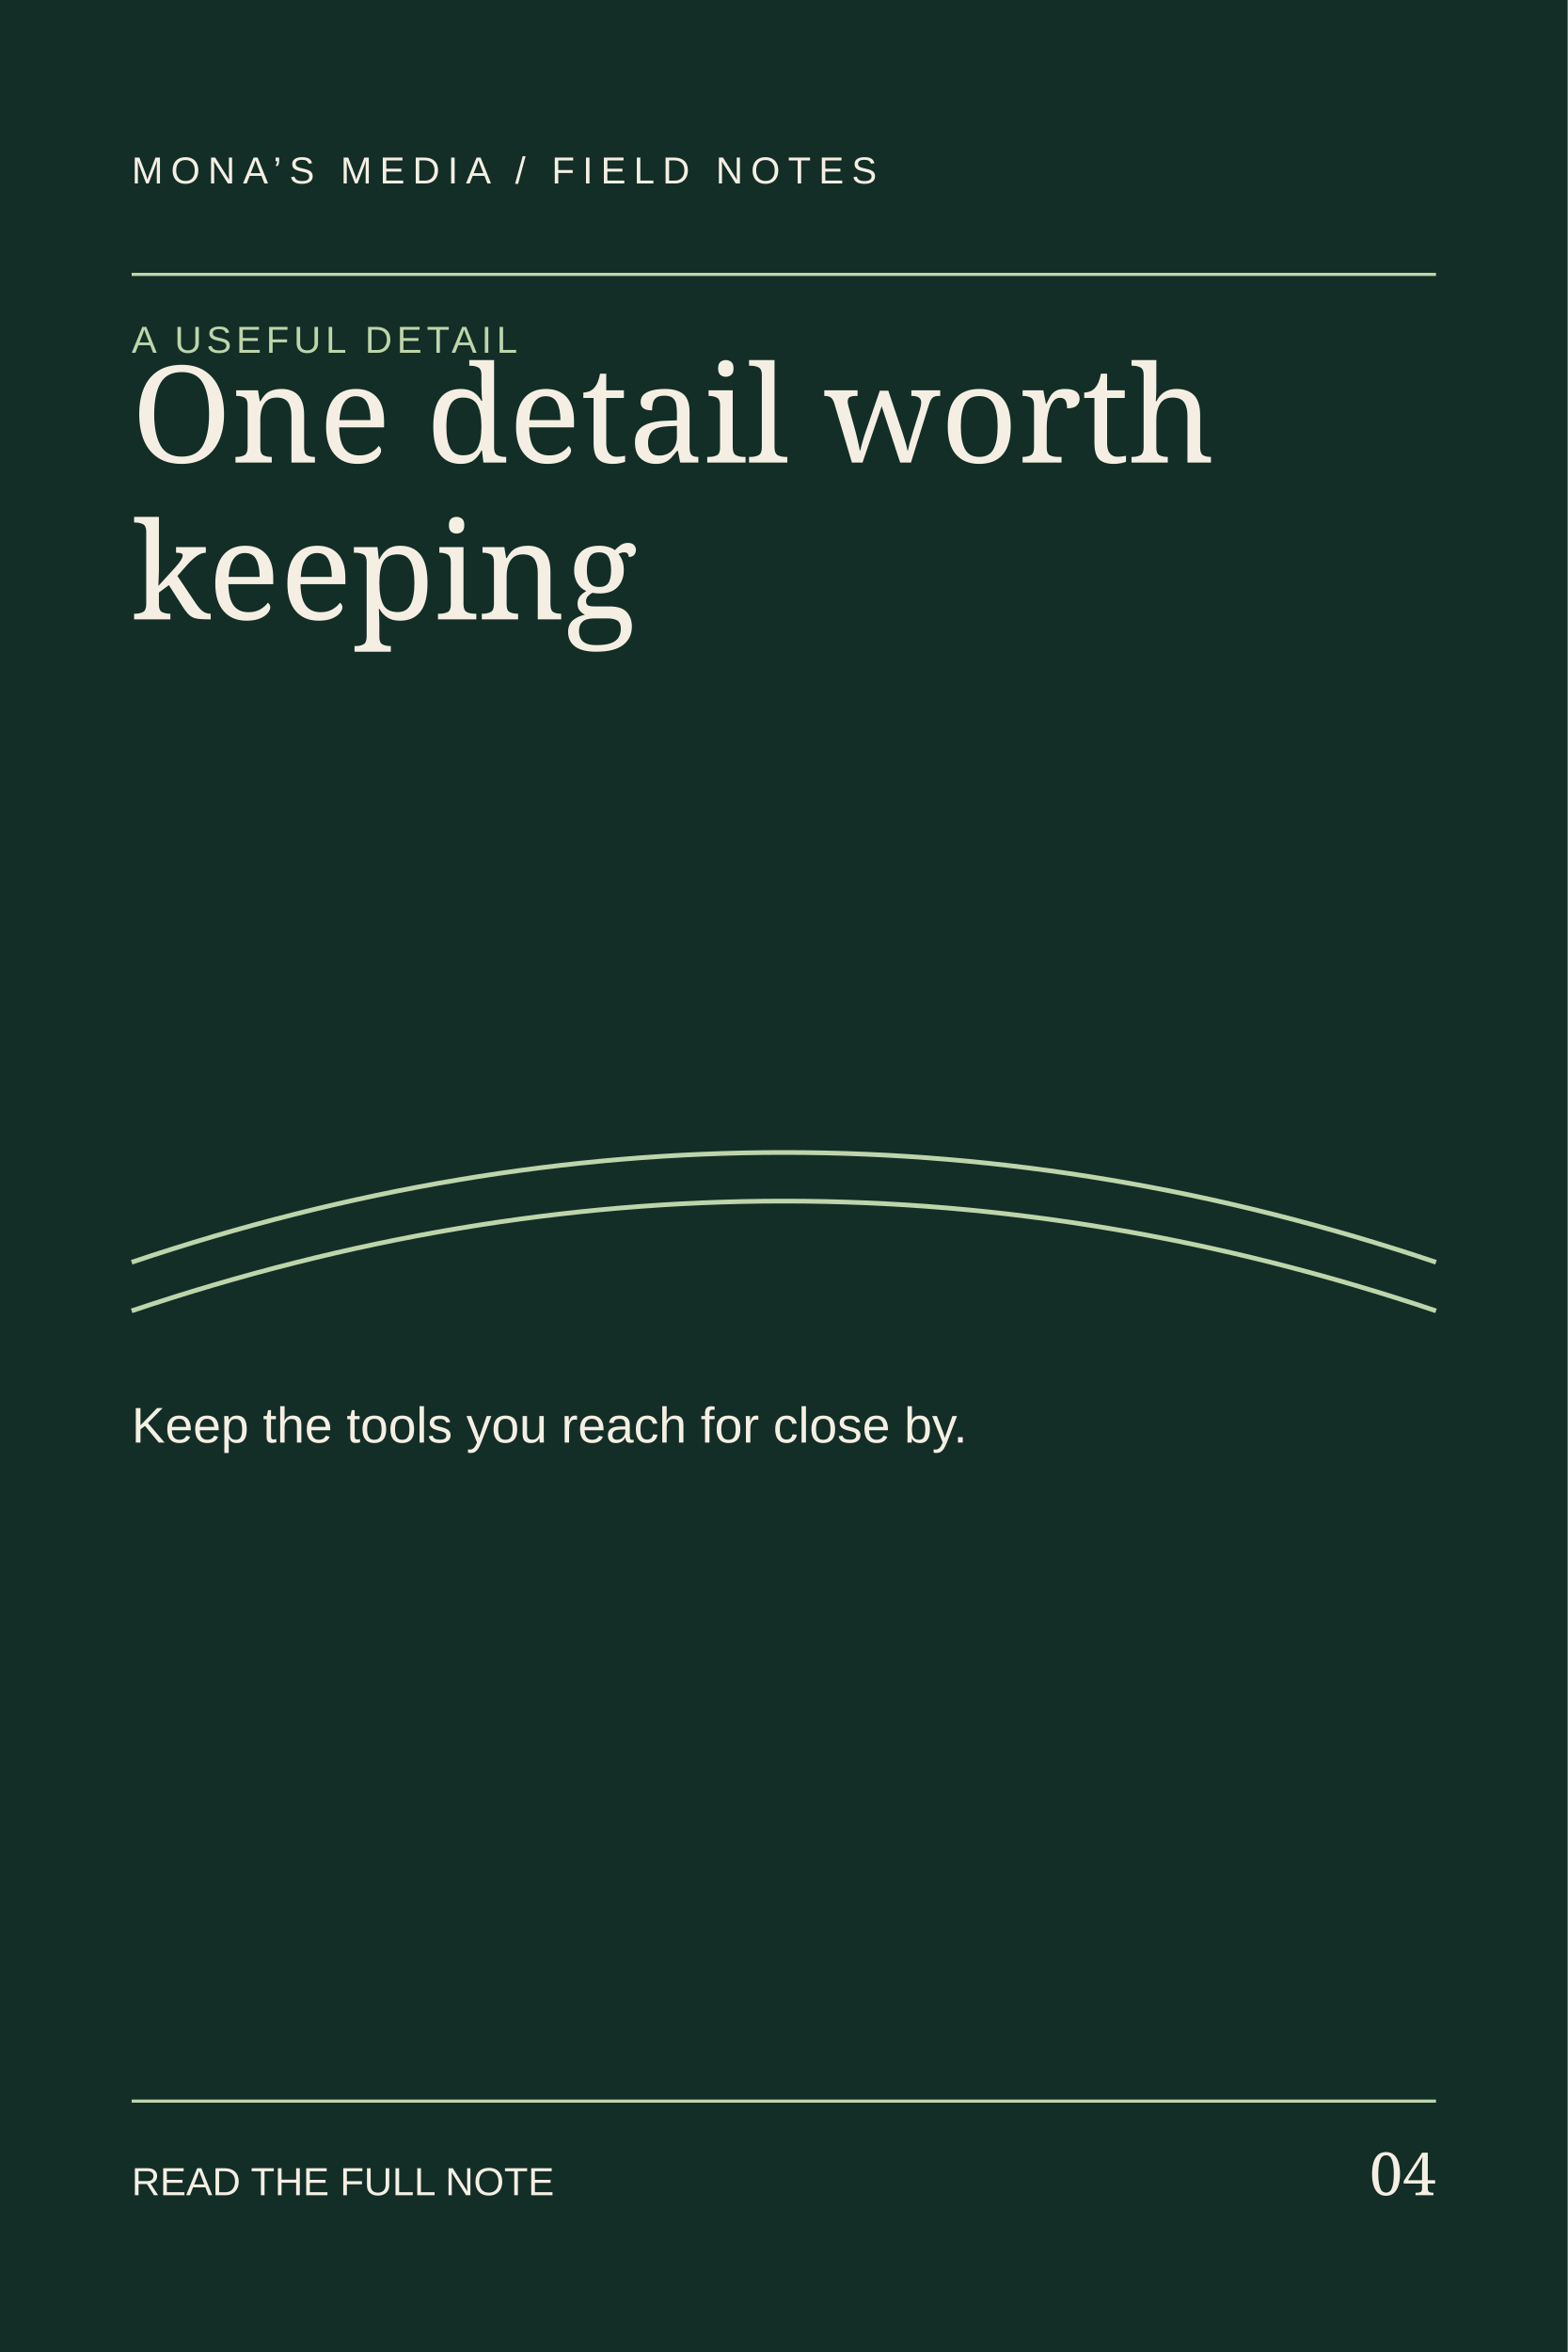
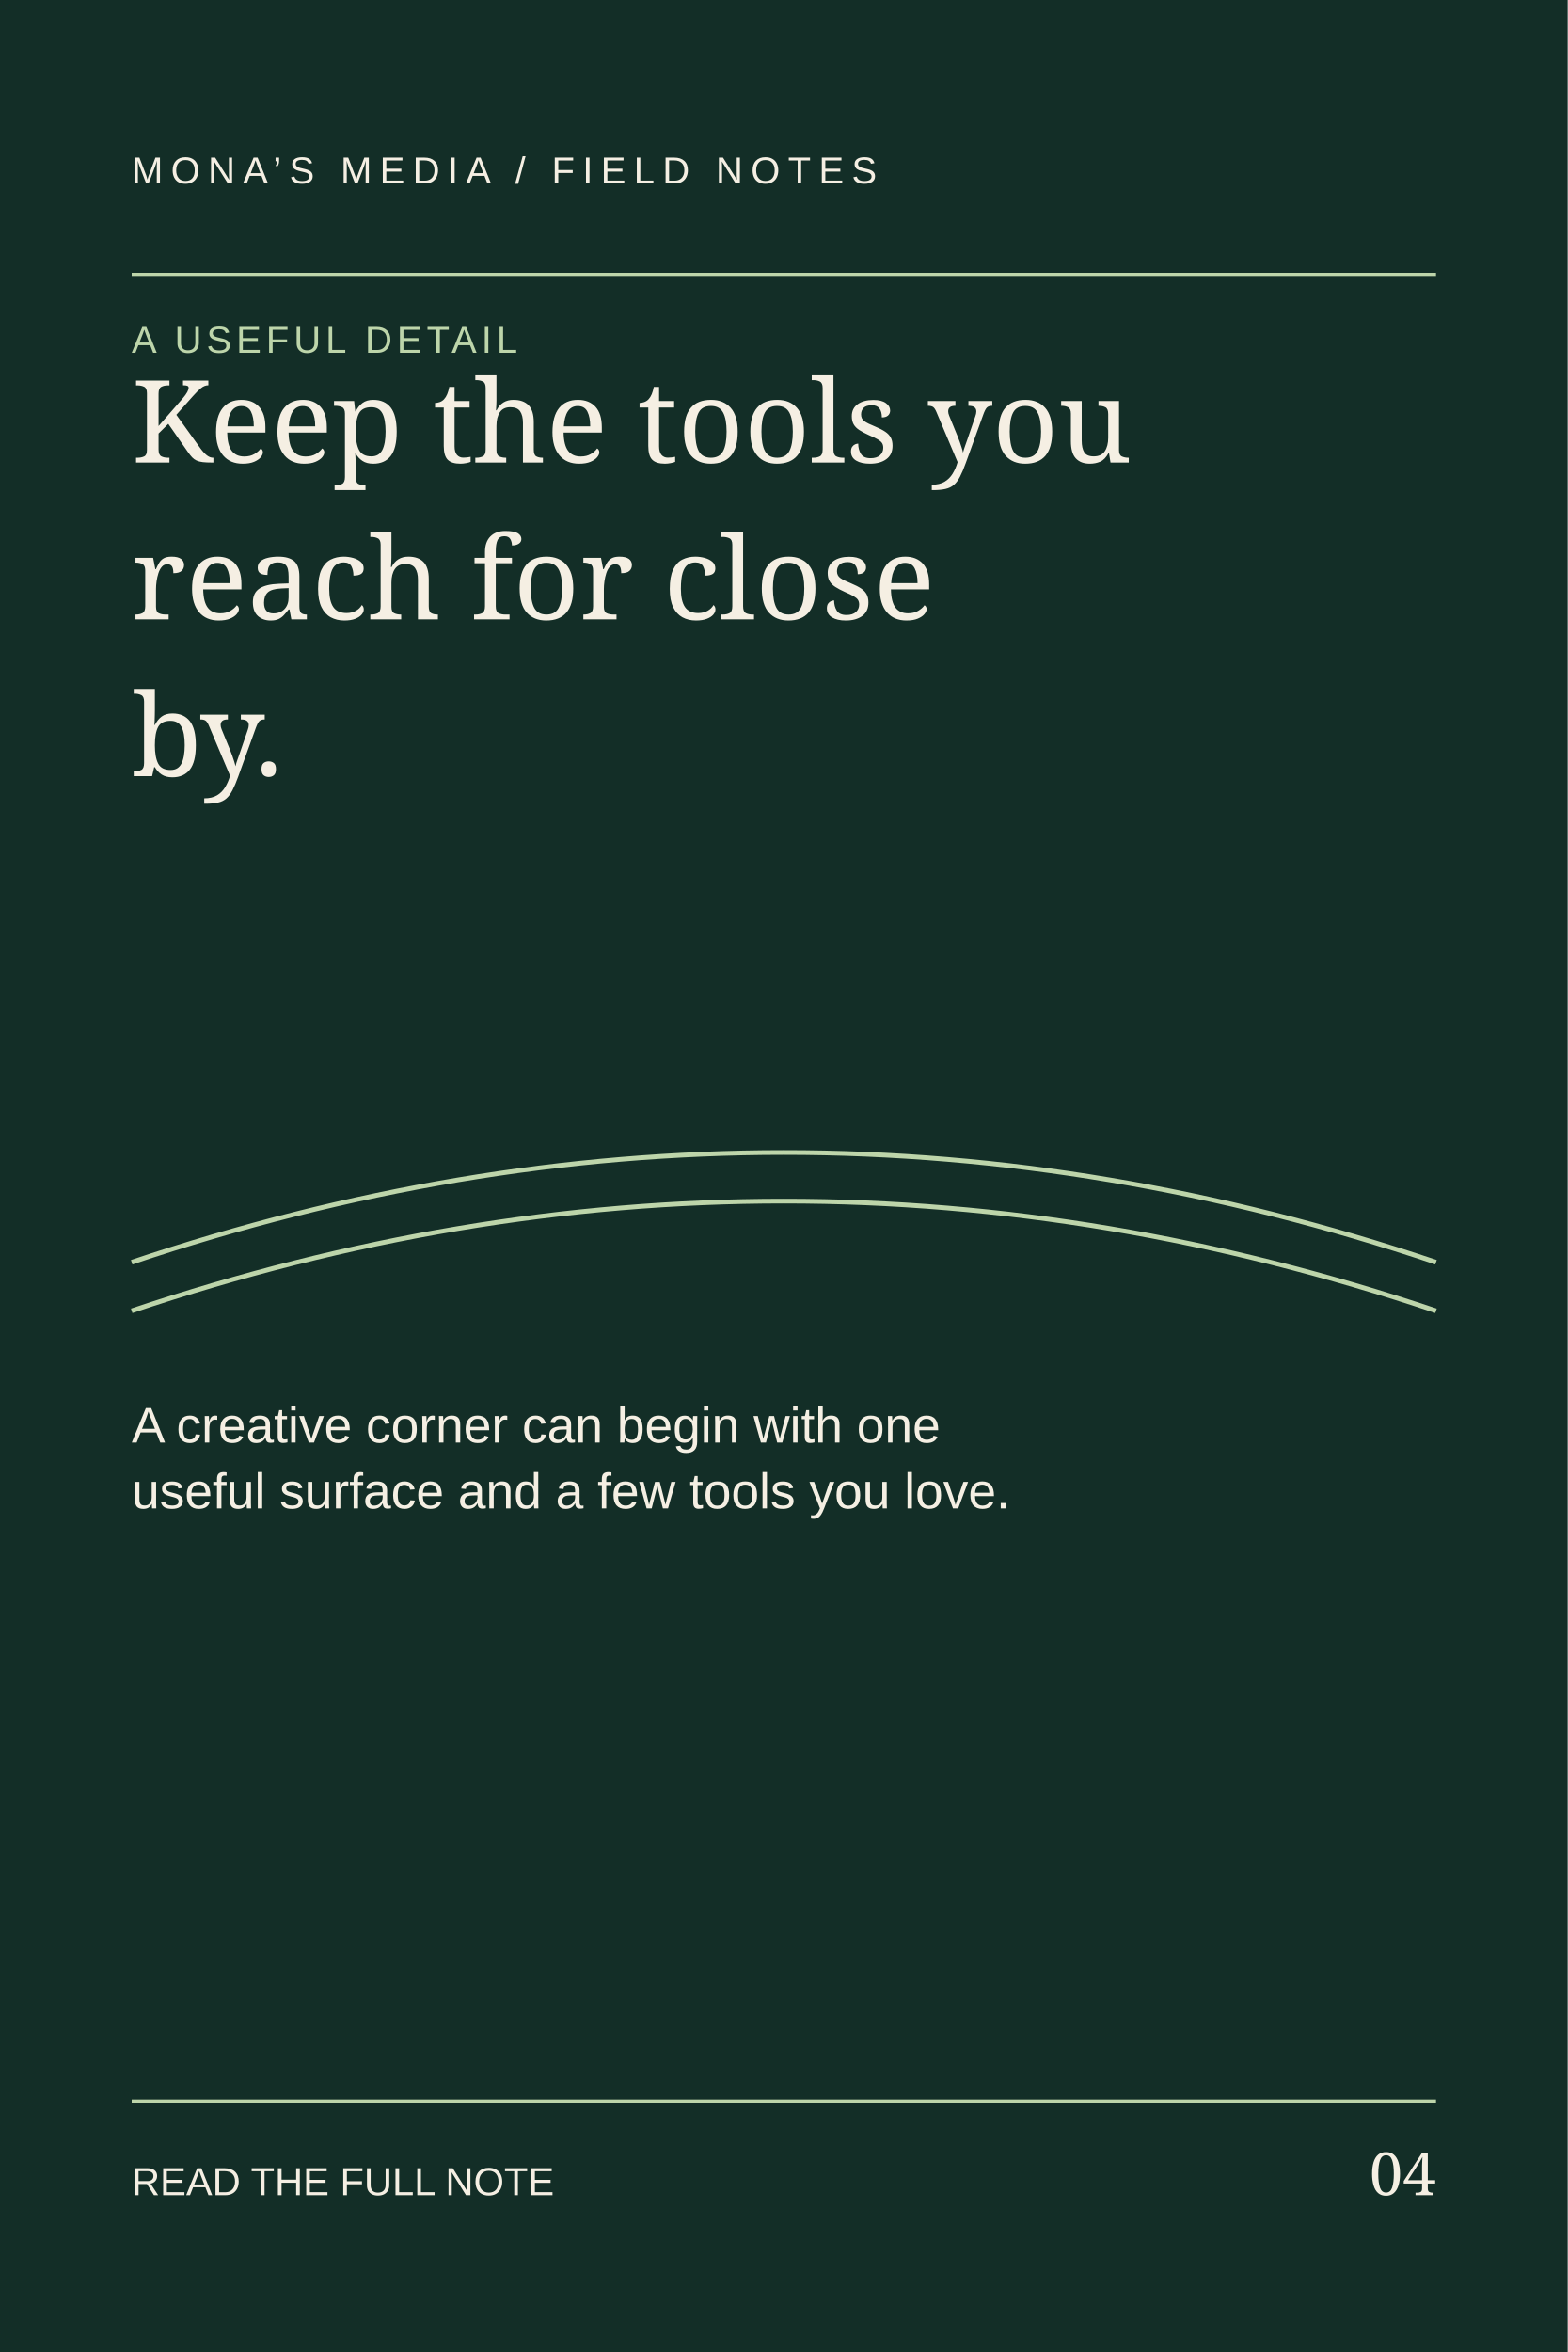
<svg xmlns="http://www.w3.org/2000/svg" width="1000" height="1500" viewBox="0 0 1000 1500" role="img" aria-labelledby="title description">
  <rect width="1000" height="1500" fill="#132e27" />
  <path d="M84 175H916" stroke="#bdd5aa" stroke-width="2" />
  <text x="84" y="117" font-family="Arial,sans-serif" font-size="24" letter-spacing="5" fill="#f5efe3">MONA’S MEDIA / FIELD NOTES</text>
  <text x="84" y="225" font-family="Arial,sans-serif" font-size="24" letter-spacing="3" fill="#bdd5aa">A USEFUL DETAIL</text>
-   <text font-family="Georgia,serif" font-size="86" fill="#f5efe3">
-     <tspan x="84" y="295">One detail worth</tspan>
-     <tspan x="84" y="395">keeping</tspan>
+   <text font-family="Georgia,serif" font-size="73.214" fill="#f5efe3">
+     <tspan x="84" y="295">Keep the tools you</tspan>
+     <tspan x="84" y="395">reach for close</tspan>
+     <tspan x="84" y="495">by.</tspan>
  </text>
  <path d="M84 805Q500 665 916 805M84 836Q500 696 916 836" fill="none" stroke="#bdd5aa" stroke-width="3" />
  <text font-family="Arial,sans-serif" font-size="32" fill="#f5efe3">
-     <tspan x="84" y="920">Keep the tools you reach for close by.</tspan>
+     <tspan x="84" y="920">A creative corner can begin with one</tspan>
+     <tspan x="84" y="962">useful surface and a few tools you love.</tspan>
  </text>
  <path d="M84 1340H916" stroke="#bdd5aa" stroke-width="2" />
  <text x="84" y="1400" font-family="Arial,sans-serif" font-size="25" fill="#f5efe3">READ THE FULL NOTE</text>
  <text x="916" y="1400" text-anchor="end" font-family="Georgia,serif" font-size="38" fill="#f5efe3">04</text>
</svg>
